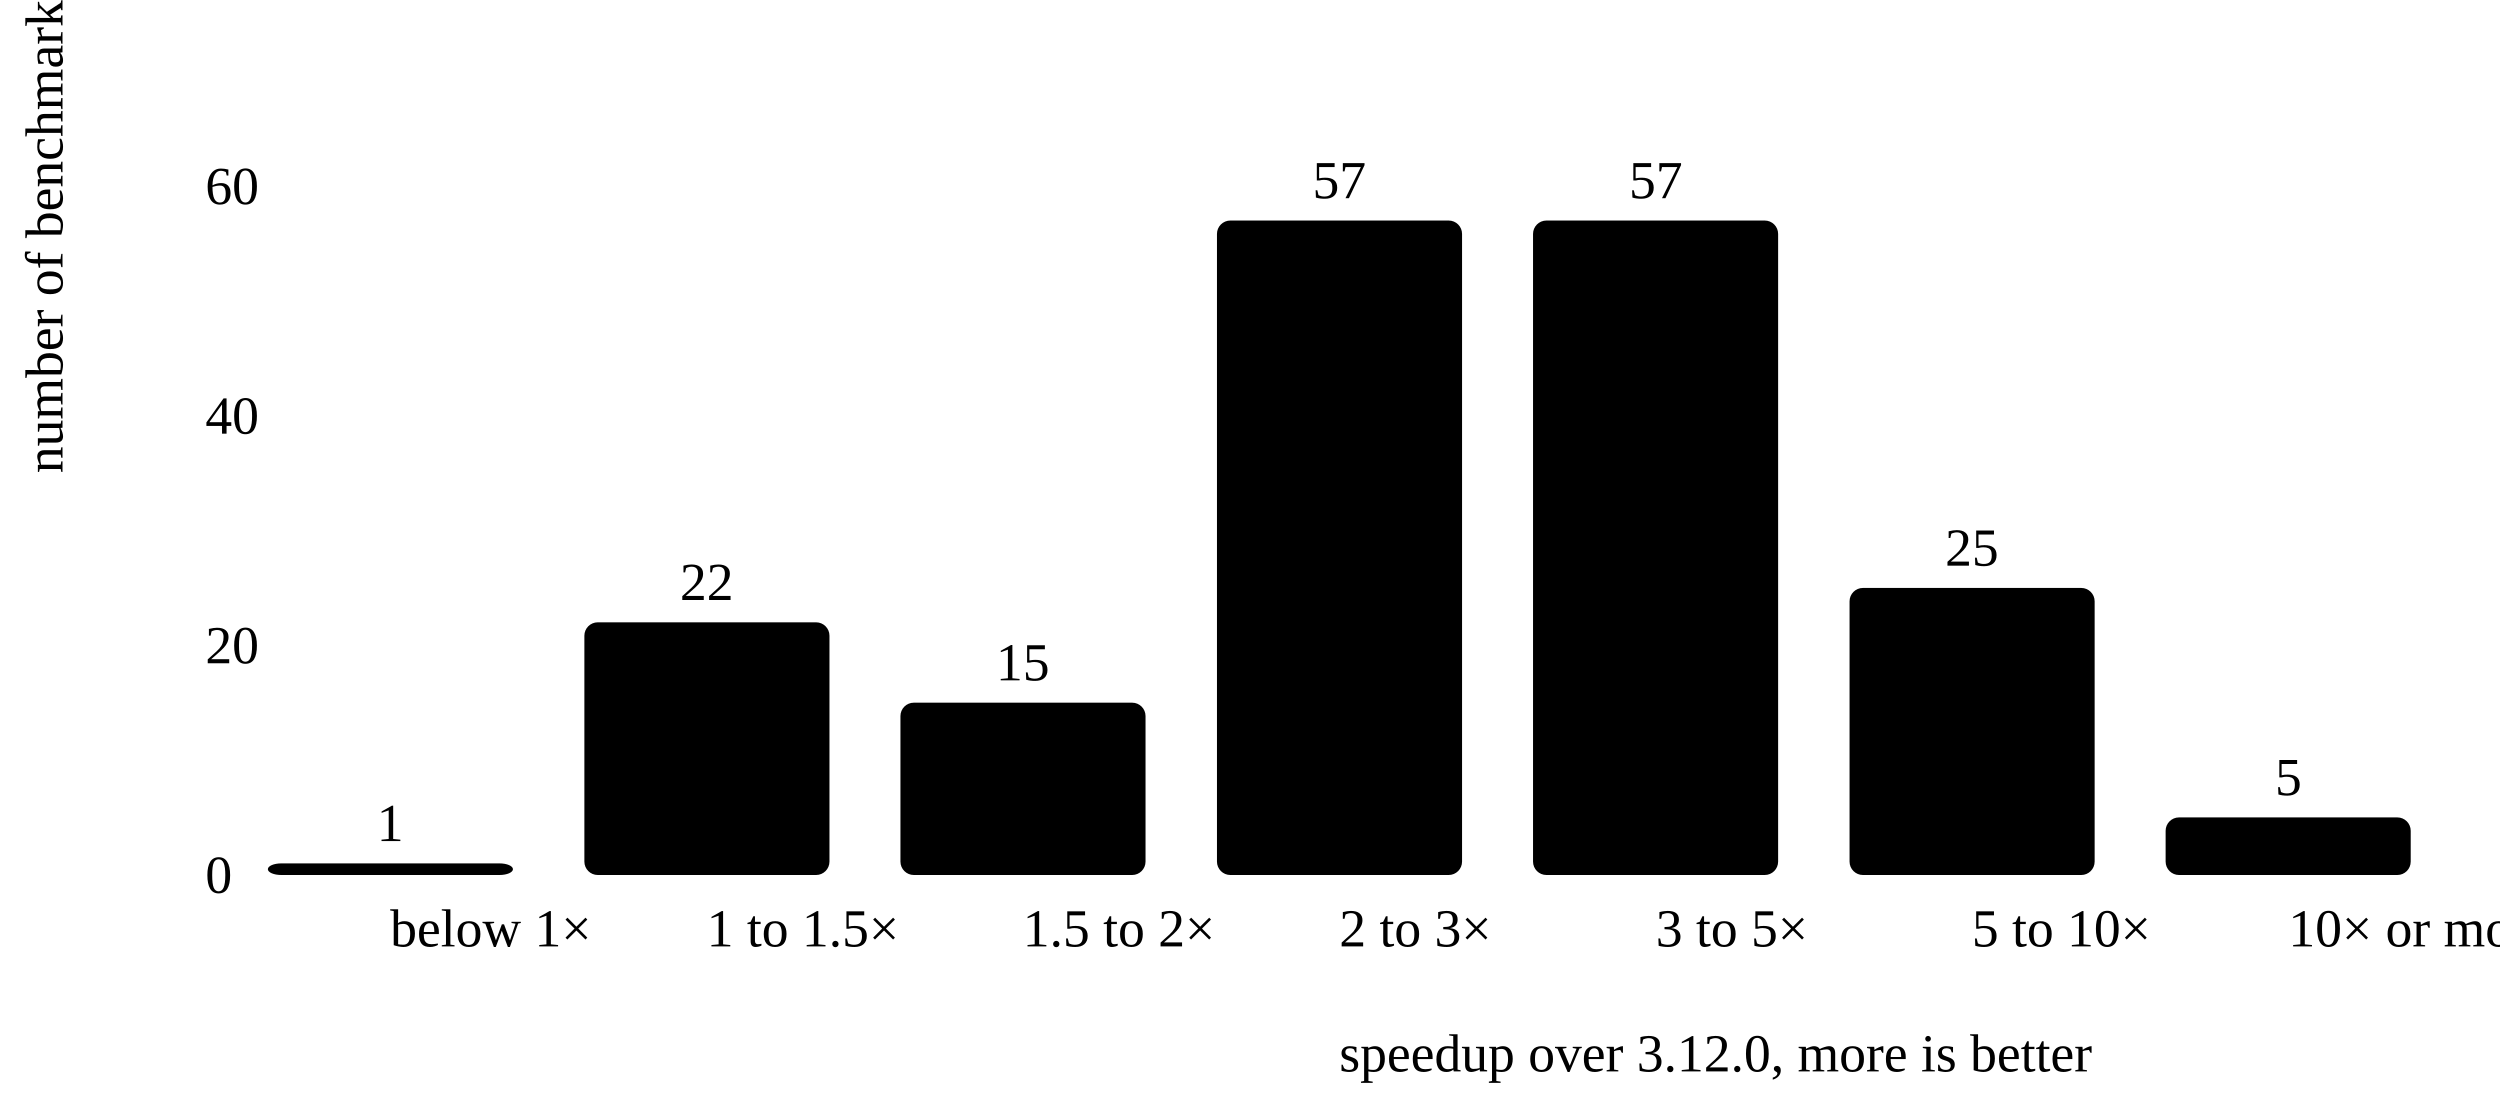
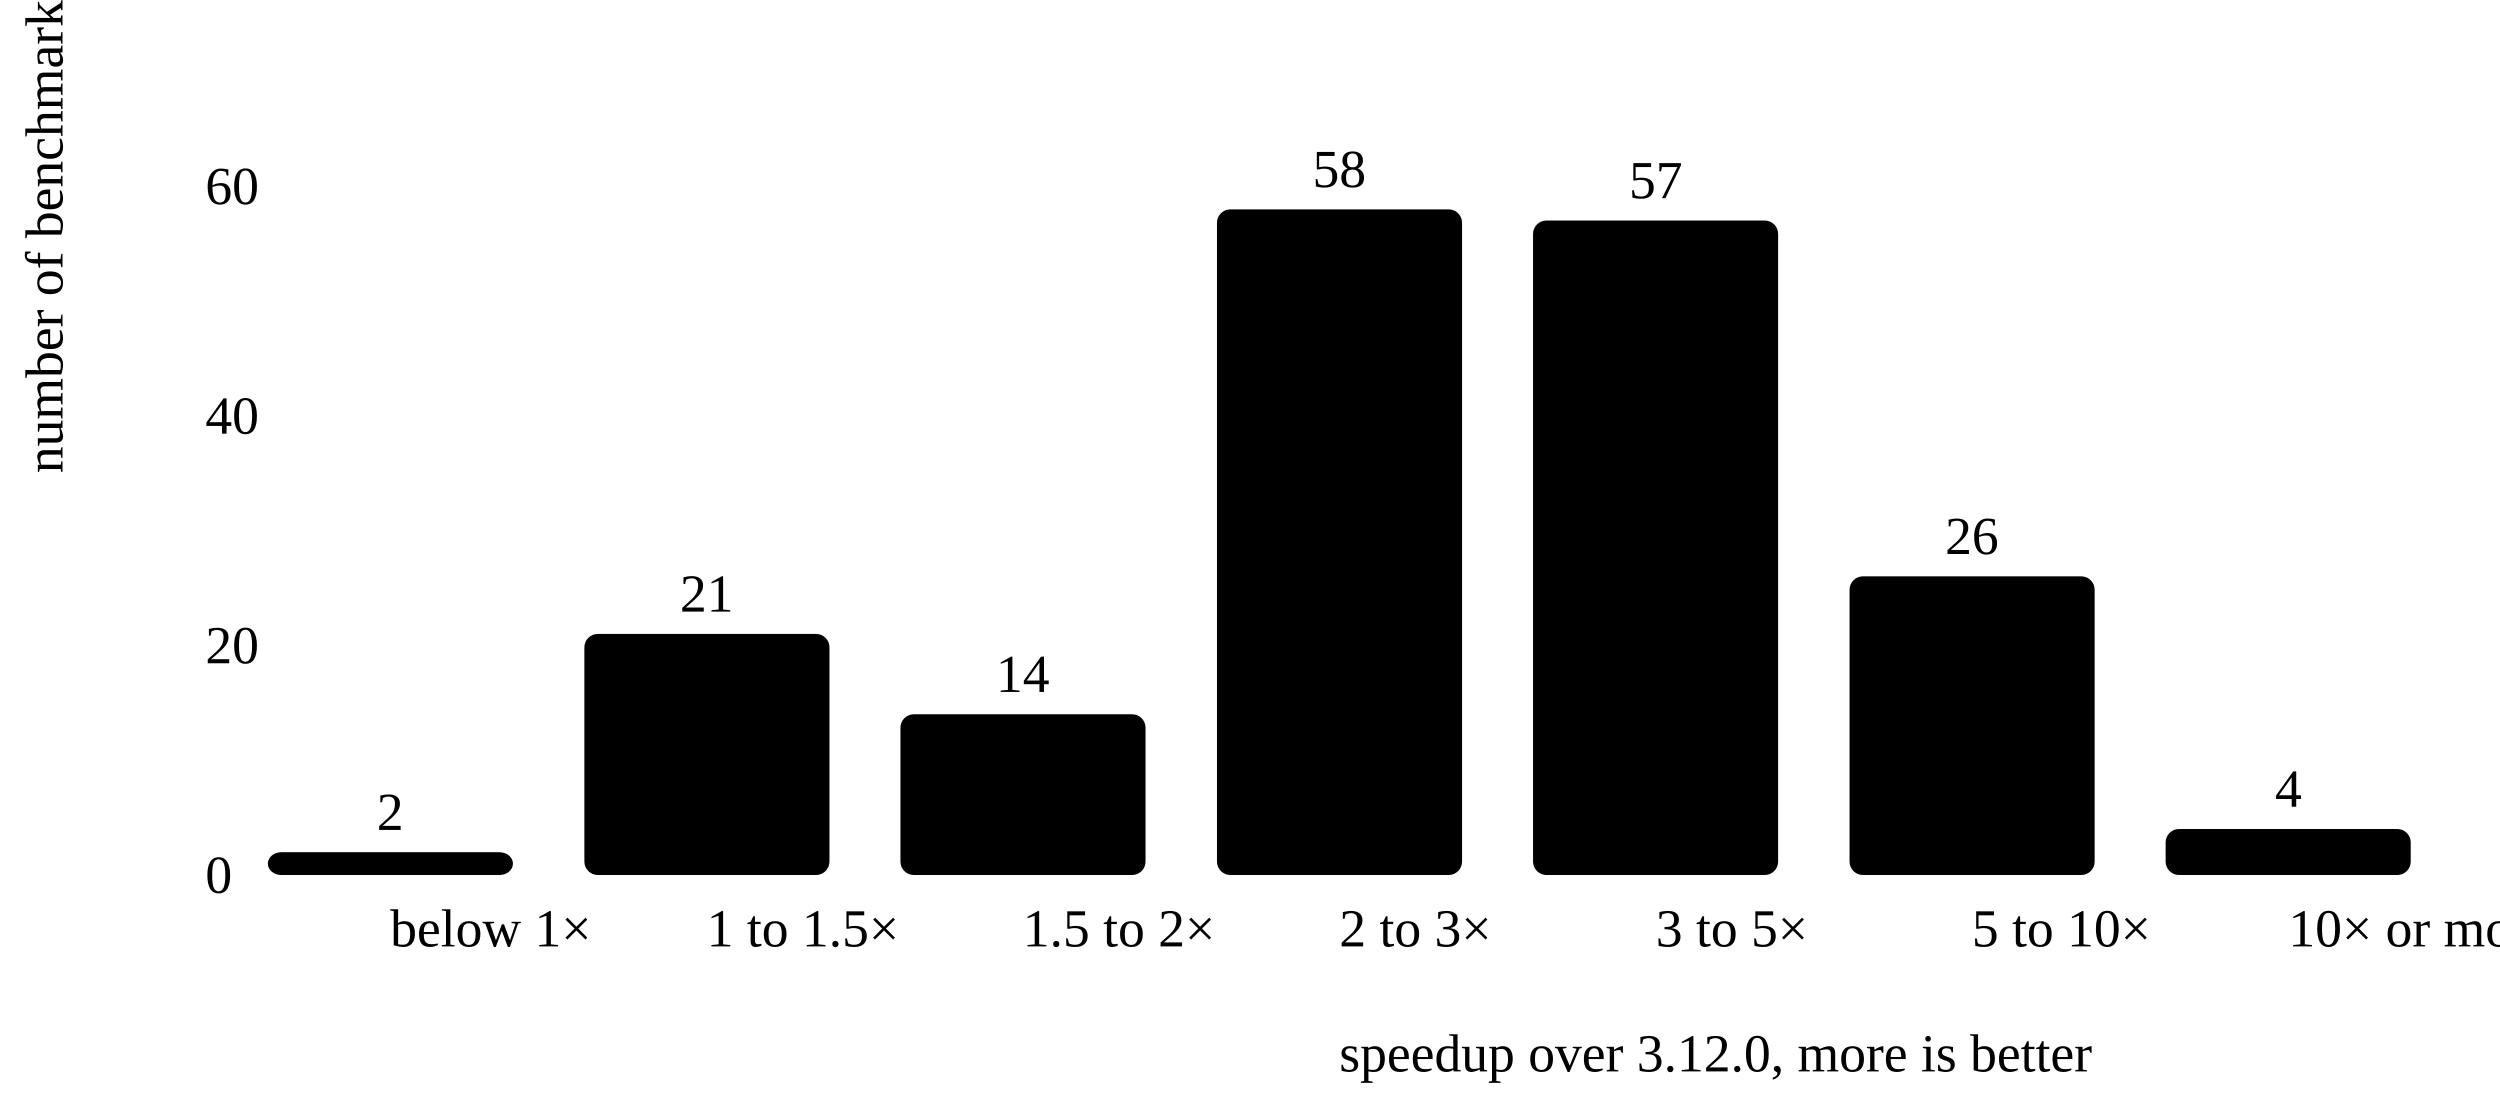
<svg xmlns="http://www.w3.org/2000/svg" class="nj-fig nj-charts nj-charts--blog" viewBox="0 0 560 250" role="img" aria-labelledby="nj-blog-dist nj-blog-dist-d">
  <line class="nj-charts-grid" x1="52" y1="196" x2="548" y2="196" />
  <text class="nj-charts-tick nj-charts-tick--r" x="46" y="200">0</text>
  <line class="nj-charts-grid" x1="52" y1="144.571" x2="548" y2="144.571" />
  <text class="nj-charts-tick nj-charts-tick--r" x="46" y="148.571">20</text>
  <line class="nj-charts-grid" x1="52" y1="93.143" x2="548" y2="93.143" />
  <text class="nj-charts-tick nj-charts-tick--r" x="46" y="97.143">40</text>
  <line class="nj-charts-grid" x1="52" y1="41.714" x2="548" y2="41.714" />
  <text class="nj-charts-tick nj-charts-tick--r" x="46" y="45.714">60</text>
-   <rect class="nj-charts-c2" x="60.0" y="193.4" width="54.9" height="2.6" rx="3" />
-   <text class="nj-charts-val" x="87.4" y="188.4" text-anchor="middle">1</text>
+   <rect class="nj-charts-c2" x="60.0" y="190.9" width="54.9" height="5.1" rx="3" />
+   <text class="nj-charts-val" x="87.4" y="185.9" text-anchor="middle">2</text>
  <text class="nj-charts-tick" x="87.4" y="212.0">below 1×</text>
-   <rect class="nj-charts-c1" x="130.9" y="139.4" width="54.9" height="56.6" rx="3" />
-   <text class="nj-charts-val" x="158.3" y="134.4" text-anchor="middle">22</text>
+   <rect class="nj-charts-c1" x="130.9" y="142.0" width="54.9" height="54.0" rx="3" />
+   <text class="nj-charts-val" x="158.3" y="137.0" text-anchor="middle">21</text>
  <text class="nj-charts-tick" x="158.3" y="212.0">1 to 1.5×</text>
-   <rect class="nj-charts-c1" x="201.7" y="157.4" width="54.9" height="38.6" rx="3" />
-   <text class="nj-charts-val" x="229.1" y="152.4" text-anchor="middle">15</text>
+   <rect class="nj-charts-c1" x="201.7" y="160.0" width="54.9" height="36.0" rx="3" />
+   <text class="nj-charts-val" x="229.1" y="155.0" text-anchor="middle">14</text>
  <text class="nj-charts-tick" x="229.1" y="212.0">1.5 to 2×</text>
-   <rect class="nj-charts-c1" x="272.6" y="49.4" width="54.9" height="146.6" rx="3" />
-   <text class="nj-charts-val" x="300.0" y="44.4" text-anchor="middle">57</text>
+   <rect class="nj-charts-c1" x="272.6" y="46.9" width="54.9" height="149.1" rx="3" />
+   <text class="nj-charts-val" x="300.0" y="41.9" text-anchor="middle">58</text>
  <text class="nj-charts-tick" x="300.0" y="212.0">2 to 3×</text>
  <rect class="nj-charts-c1" x="343.4" y="49.4" width="54.9" height="146.6" rx="3" />
  <text class="nj-charts-val" x="370.9" y="44.4" text-anchor="middle">57</text>
  <text class="nj-charts-tick" x="370.9" y="212.0">3 to 5×</text>
-   <rect class="nj-charts-c1" x="414.3" y="131.7" width="54.9" height="64.3" rx="3" />
-   <text class="nj-charts-val" x="441.7" y="126.7" text-anchor="middle">25</text>
+   <rect class="nj-charts-c1" x="414.3" y="129.1" width="54.9" height="66.9" rx="3" />
+   <text class="nj-charts-val" x="441.7" y="124.1" text-anchor="middle">26</text>
  <text class="nj-charts-tick" x="441.7" y="212.0">5 to 10×</text>
-   <rect class="nj-charts-c1" x="485.1" y="183.1" width="54.9" height="12.9" rx="3" />
-   <text class="nj-charts-val" x="512.6" y="178.1" text-anchor="middle">5</text>
+   <rect class="nj-charts-c1" x="485.1" y="185.7" width="54.9" height="10.3" rx="3" />
+   <text class="nj-charts-val" x="512.6" y="180.7" text-anchor="middle">4</text>
  <text class="nj-charts-tick" x="512.6" y="212.0">10× or more</text>
  <line class="nj-charts-axis" x1="52" y1="196" x2="548" y2="196" />
  <text class="nj-charts-tick" x="300" y="240">speedup over 3.12.0, more is better</text>
  <text class="nj-charts-tick" transform="rotate(-90)" x="-106" y="14">number of benchmarks</text>
</svg>
